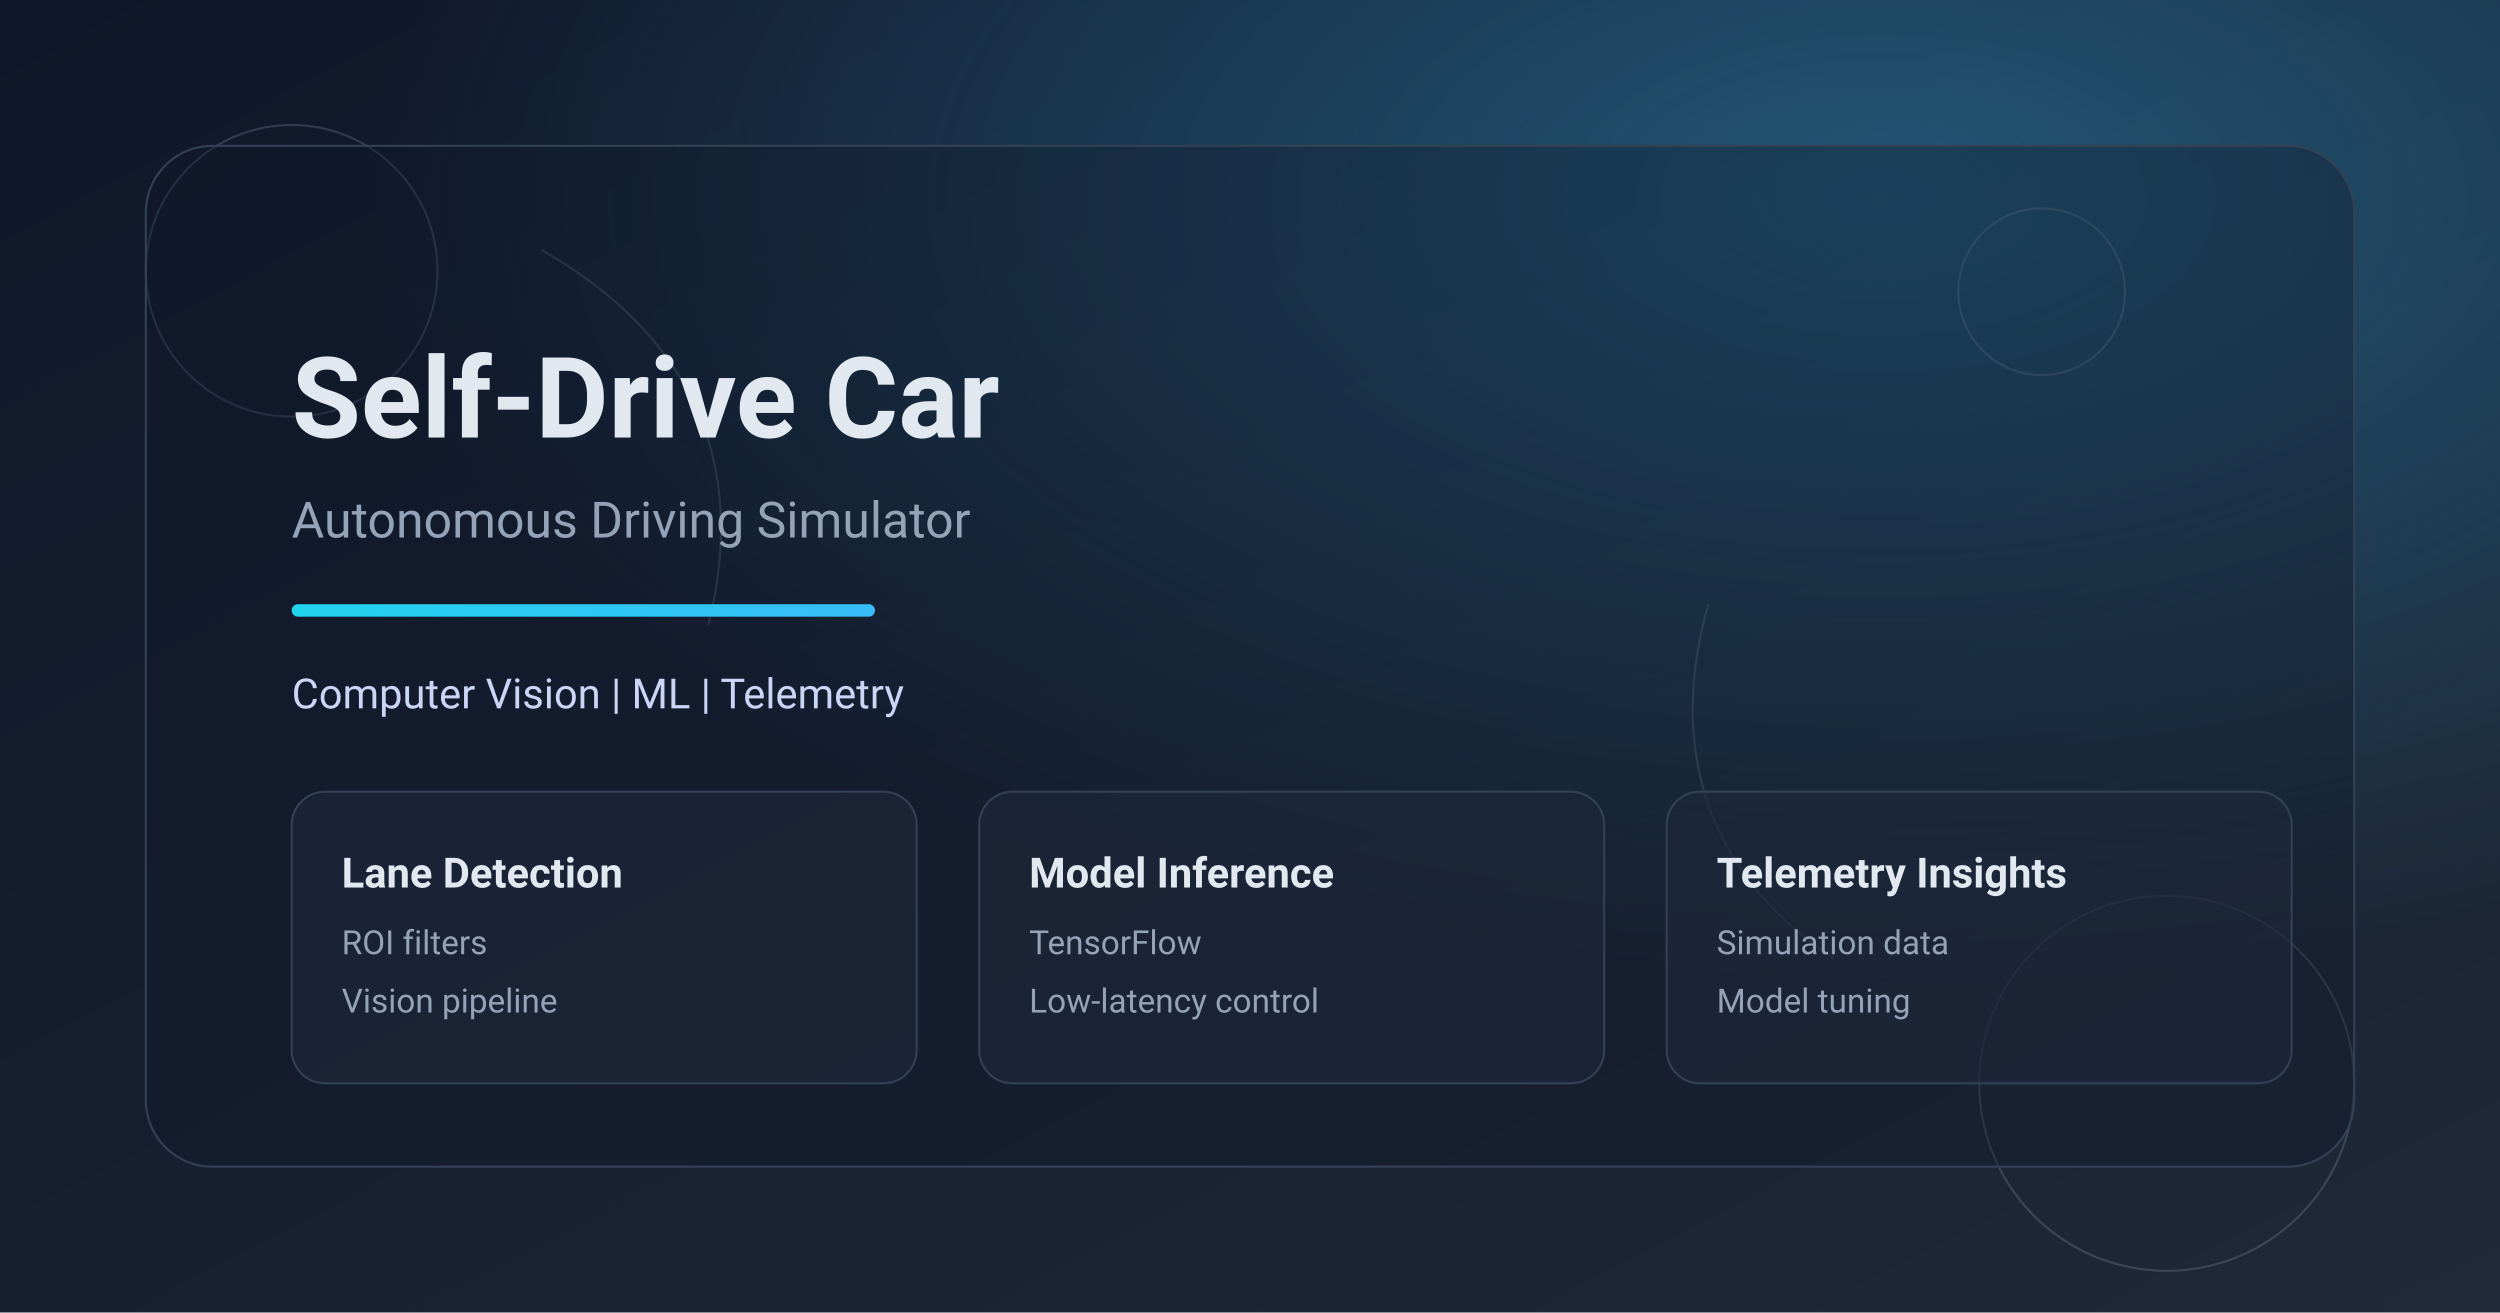
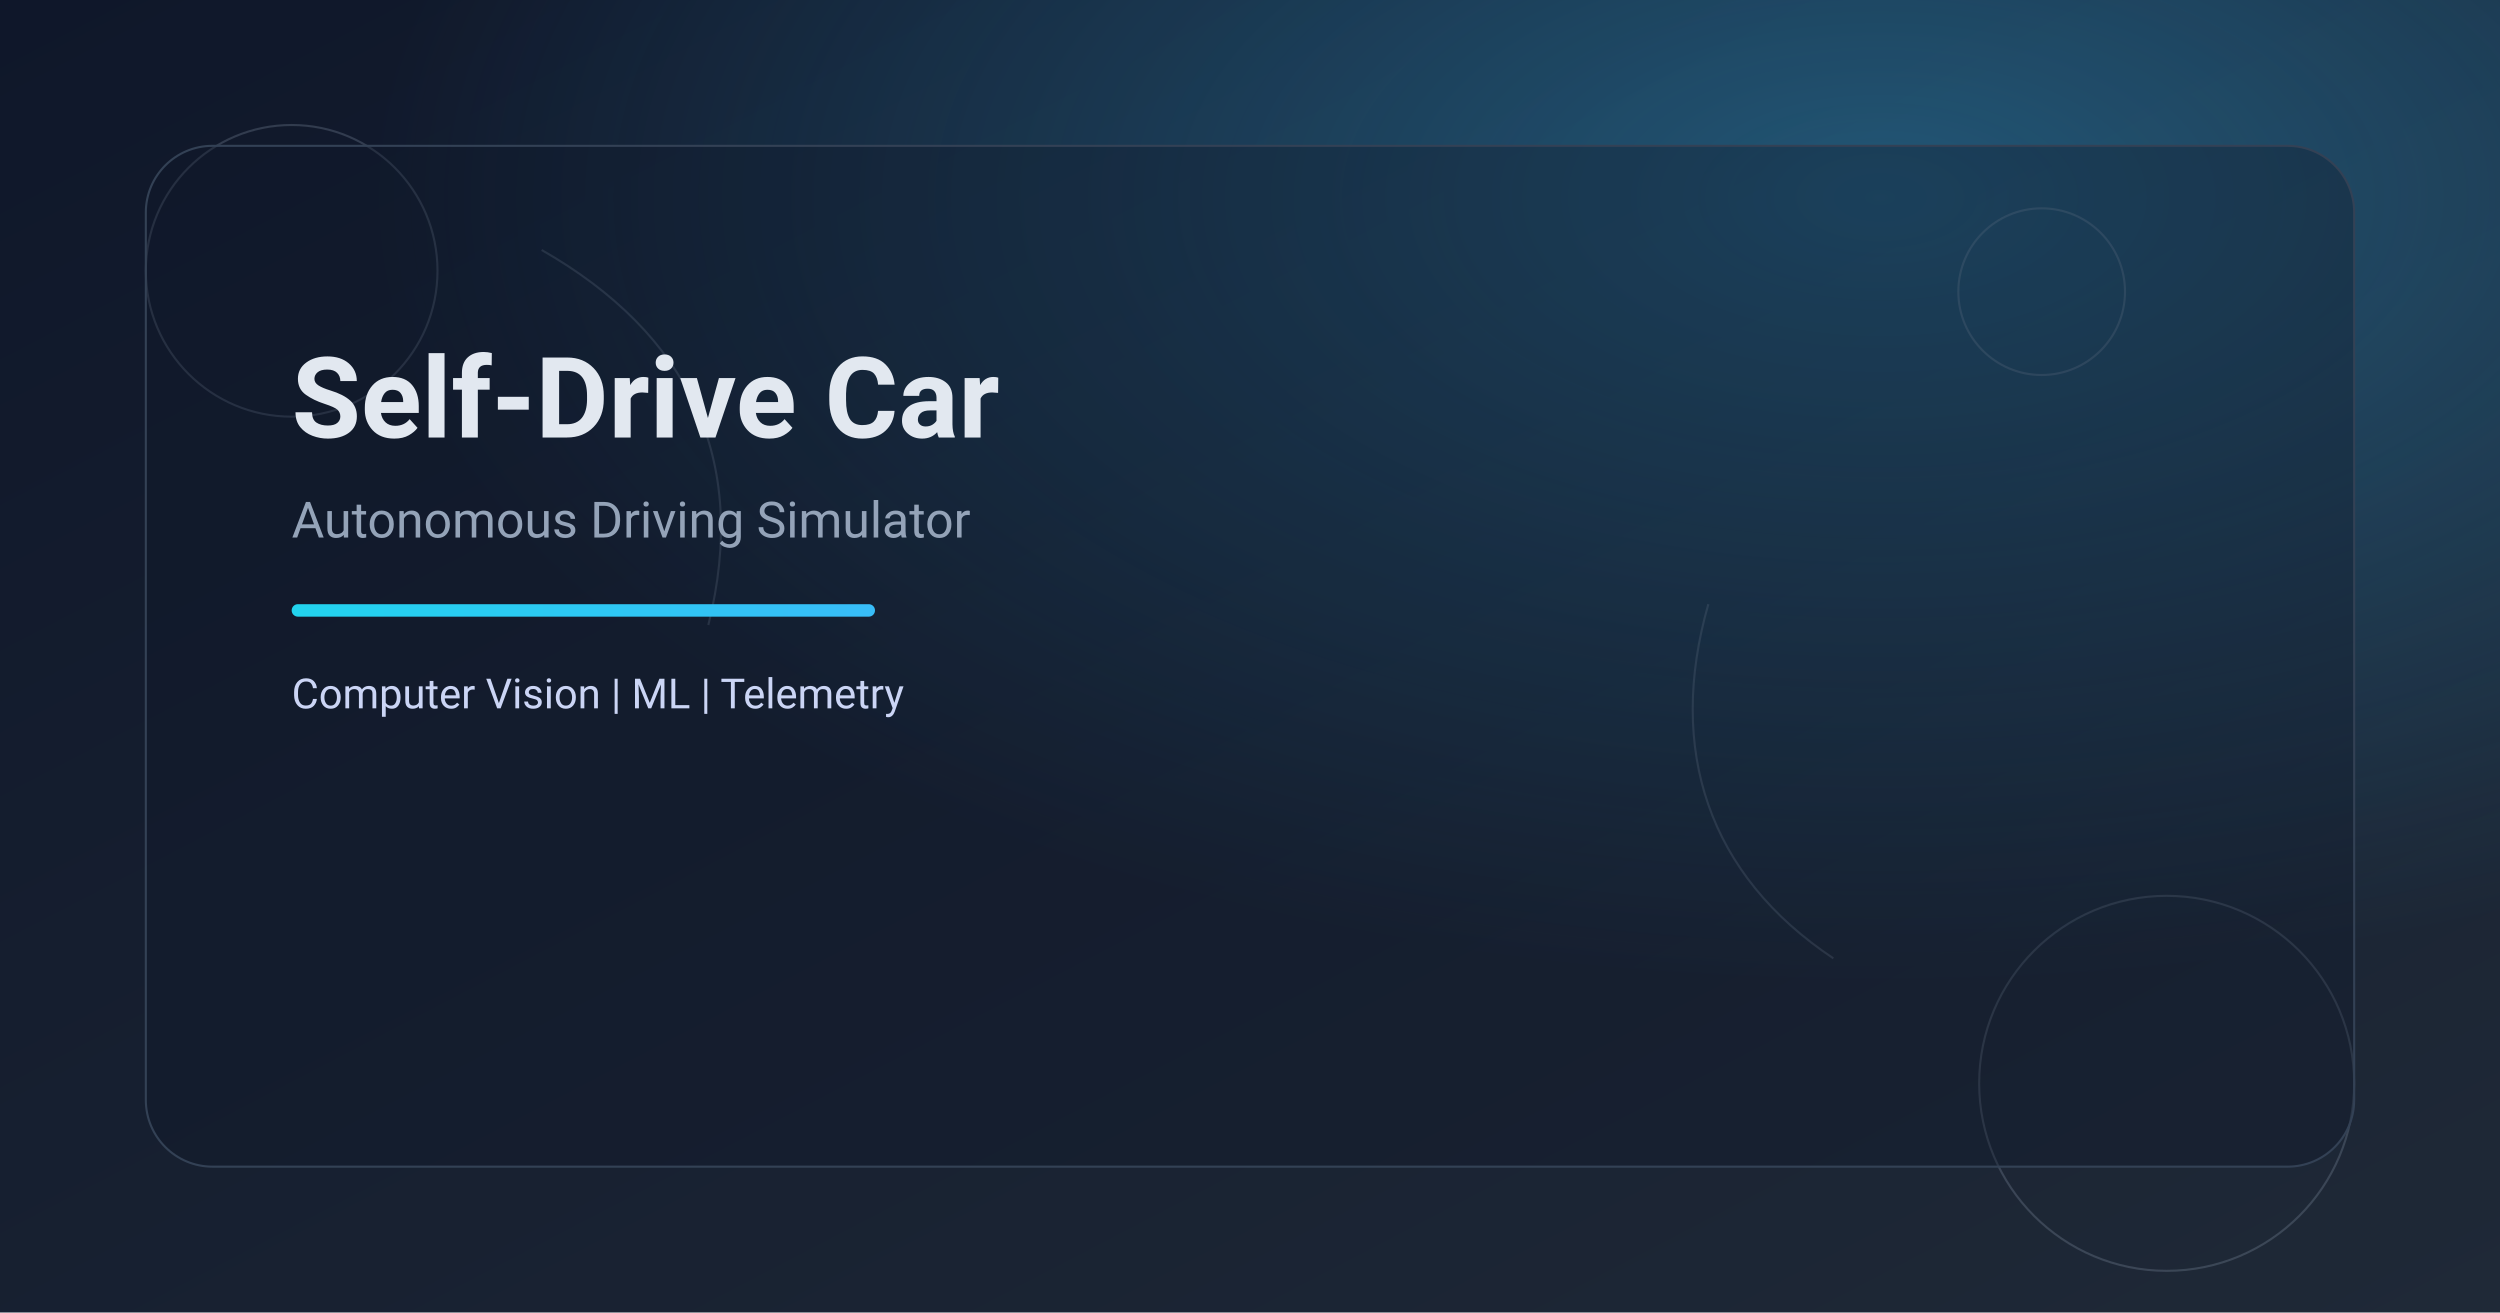
<svg xmlns="http://www.w3.org/2000/svg" width="1200" height="630" viewBox="0 0 1200 630" role="img" aria-label="Self-Drive Car cover">
  <defs>
    <linearGradient id="bg" x1="0" y1="0" x2="1" y2="1">
      <stop offset="0%" stop-color="#0f172a" />
      <stop offset="100%" stop-color="#1f2937" />
    </linearGradient>
    <linearGradient id="accent" x1="0" y1="0" x2="1" y2="0">
      <stop offset="0%" stop-color="#22d3ee" />
      <stop offset="100%" stop-color="#38bdf8" />
    </linearGradient>
    <radialGradient id="glow" cx="75%" cy="15%" r="60%">
      <stop offset="0%" stop-color="#38bdf8" stop-opacity="0.35" />
      <stop offset="100%" stop-color="#38bdf8" stop-opacity="0" />
    </radialGradient>
  </defs>
  <rect width="1200" height="630" fill="url(#bg)" />
  <rect width="1200" height="630" fill="url(#glow)" />
  <g opacity="0.25" stroke="#94a3b8" stroke-width="1" fill="none">
    <circle cx="140" cy="130" r="70" />
    <circle cx="1040" cy="520" r="90" />
    <circle cx="980" cy="140" r="40" />
    <path d="M260 120C330 160 360 220 340 300" />
    <path d="M880 460C820 420 800 360 820 290" />
  </g>
  <rect x="70" y="70" width="1060" height="490" rx="32" fill="#0f172a" fill-opacity="0.35" stroke="#334155" />
  <text x="140" y="210" fill="#e2e8f0" font-size="54" font-family="Roboto, Arial, sans-serif" font-weight="700">
    Self-Drive Car
  </text>
  <text x="140" y="258" fill="#94a3b8" font-size="24" font-family="Roboto, Arial, sans-serif">
    Autonomous Driving Simulator
  </text>
  <rect x="140" y="290" width="280" height="6" fill="url(#accent)" rx="3" />
  <text x="140" y="340" fill="#cbd5f5" font-size="20" font-family="Roboto, Arial, sans-serif">
    Computer Vision | ML | Telemetry
  </text>
-   <g transform="translate(140 380)">
-     <rect width="300" height="140" rx="16" fill="#1e293b" fill-opacity="0.6" stroke="#334155" />
-     <text x="24" y="46" fill="#e2e8f0" font-size="20" font-family="Roboto, Arial, sans-serif" font-weight="600">
-       Lane Detection
-     </text>
-     <text x="24" y="78" fill="#94a3b8" font-size="16" font-family="Roboto, Arial, sans-serif">
-       ROI filters
-     </text>
-     <text x="24" y="106" fill="#94a3b8" font-size="16" font-family="Roboto, Arial, sans-serif">
-       Vision pipeline
-     </text>
-   </g>
-   <g transform="translate(470 380)">
-     <rect width="300" height="140" rx="16" fill="#1e293b" fill-opacity="0.6" stroke="#334155" />
-     <text x="24" y="46" fill="#e2e8f0" font-size="20" font-family="Roboto, Arial, sans-serif" font-weight="600">
-       Model Inference
-     </text>
-     <text x="24" y="78" fill="#94a3b8" font-size="16" font-family="Roboto, Arial, sans-serif">
-       TensorFlow
-     </text>
-     <text x="24" y="106" fill="#94a3b8" font-size="16" font-family="Roboto, Arial, sans-serif">
-       Low-latency control
-     </text>
-   </g>
-   <g transform="translate(800 380)">
-     <rect width="300" height="140" rx="16" fill="#1e293b" fill-opacity="0.6" stroke="#334155" />
-     <text x="24" y="46" fill="#e2e8f0" font-size="20" font-family="Roboto, Arial, sans-serif" font-weight="600">
-       Telemetry Insights
-     </text>
-     <text x="24" y="78" fill="#94a3b8" font-size="16" font-family="Roboto, Arial, sans-serif">
-       Simulation data
-     </text>
-     <text x="24" y="106" fill="#94a3b8" font-size="16" font-family="Roboto, Arial, sans-serif">
-       Model tuning
-     </text>
-   </g>
</svg>
